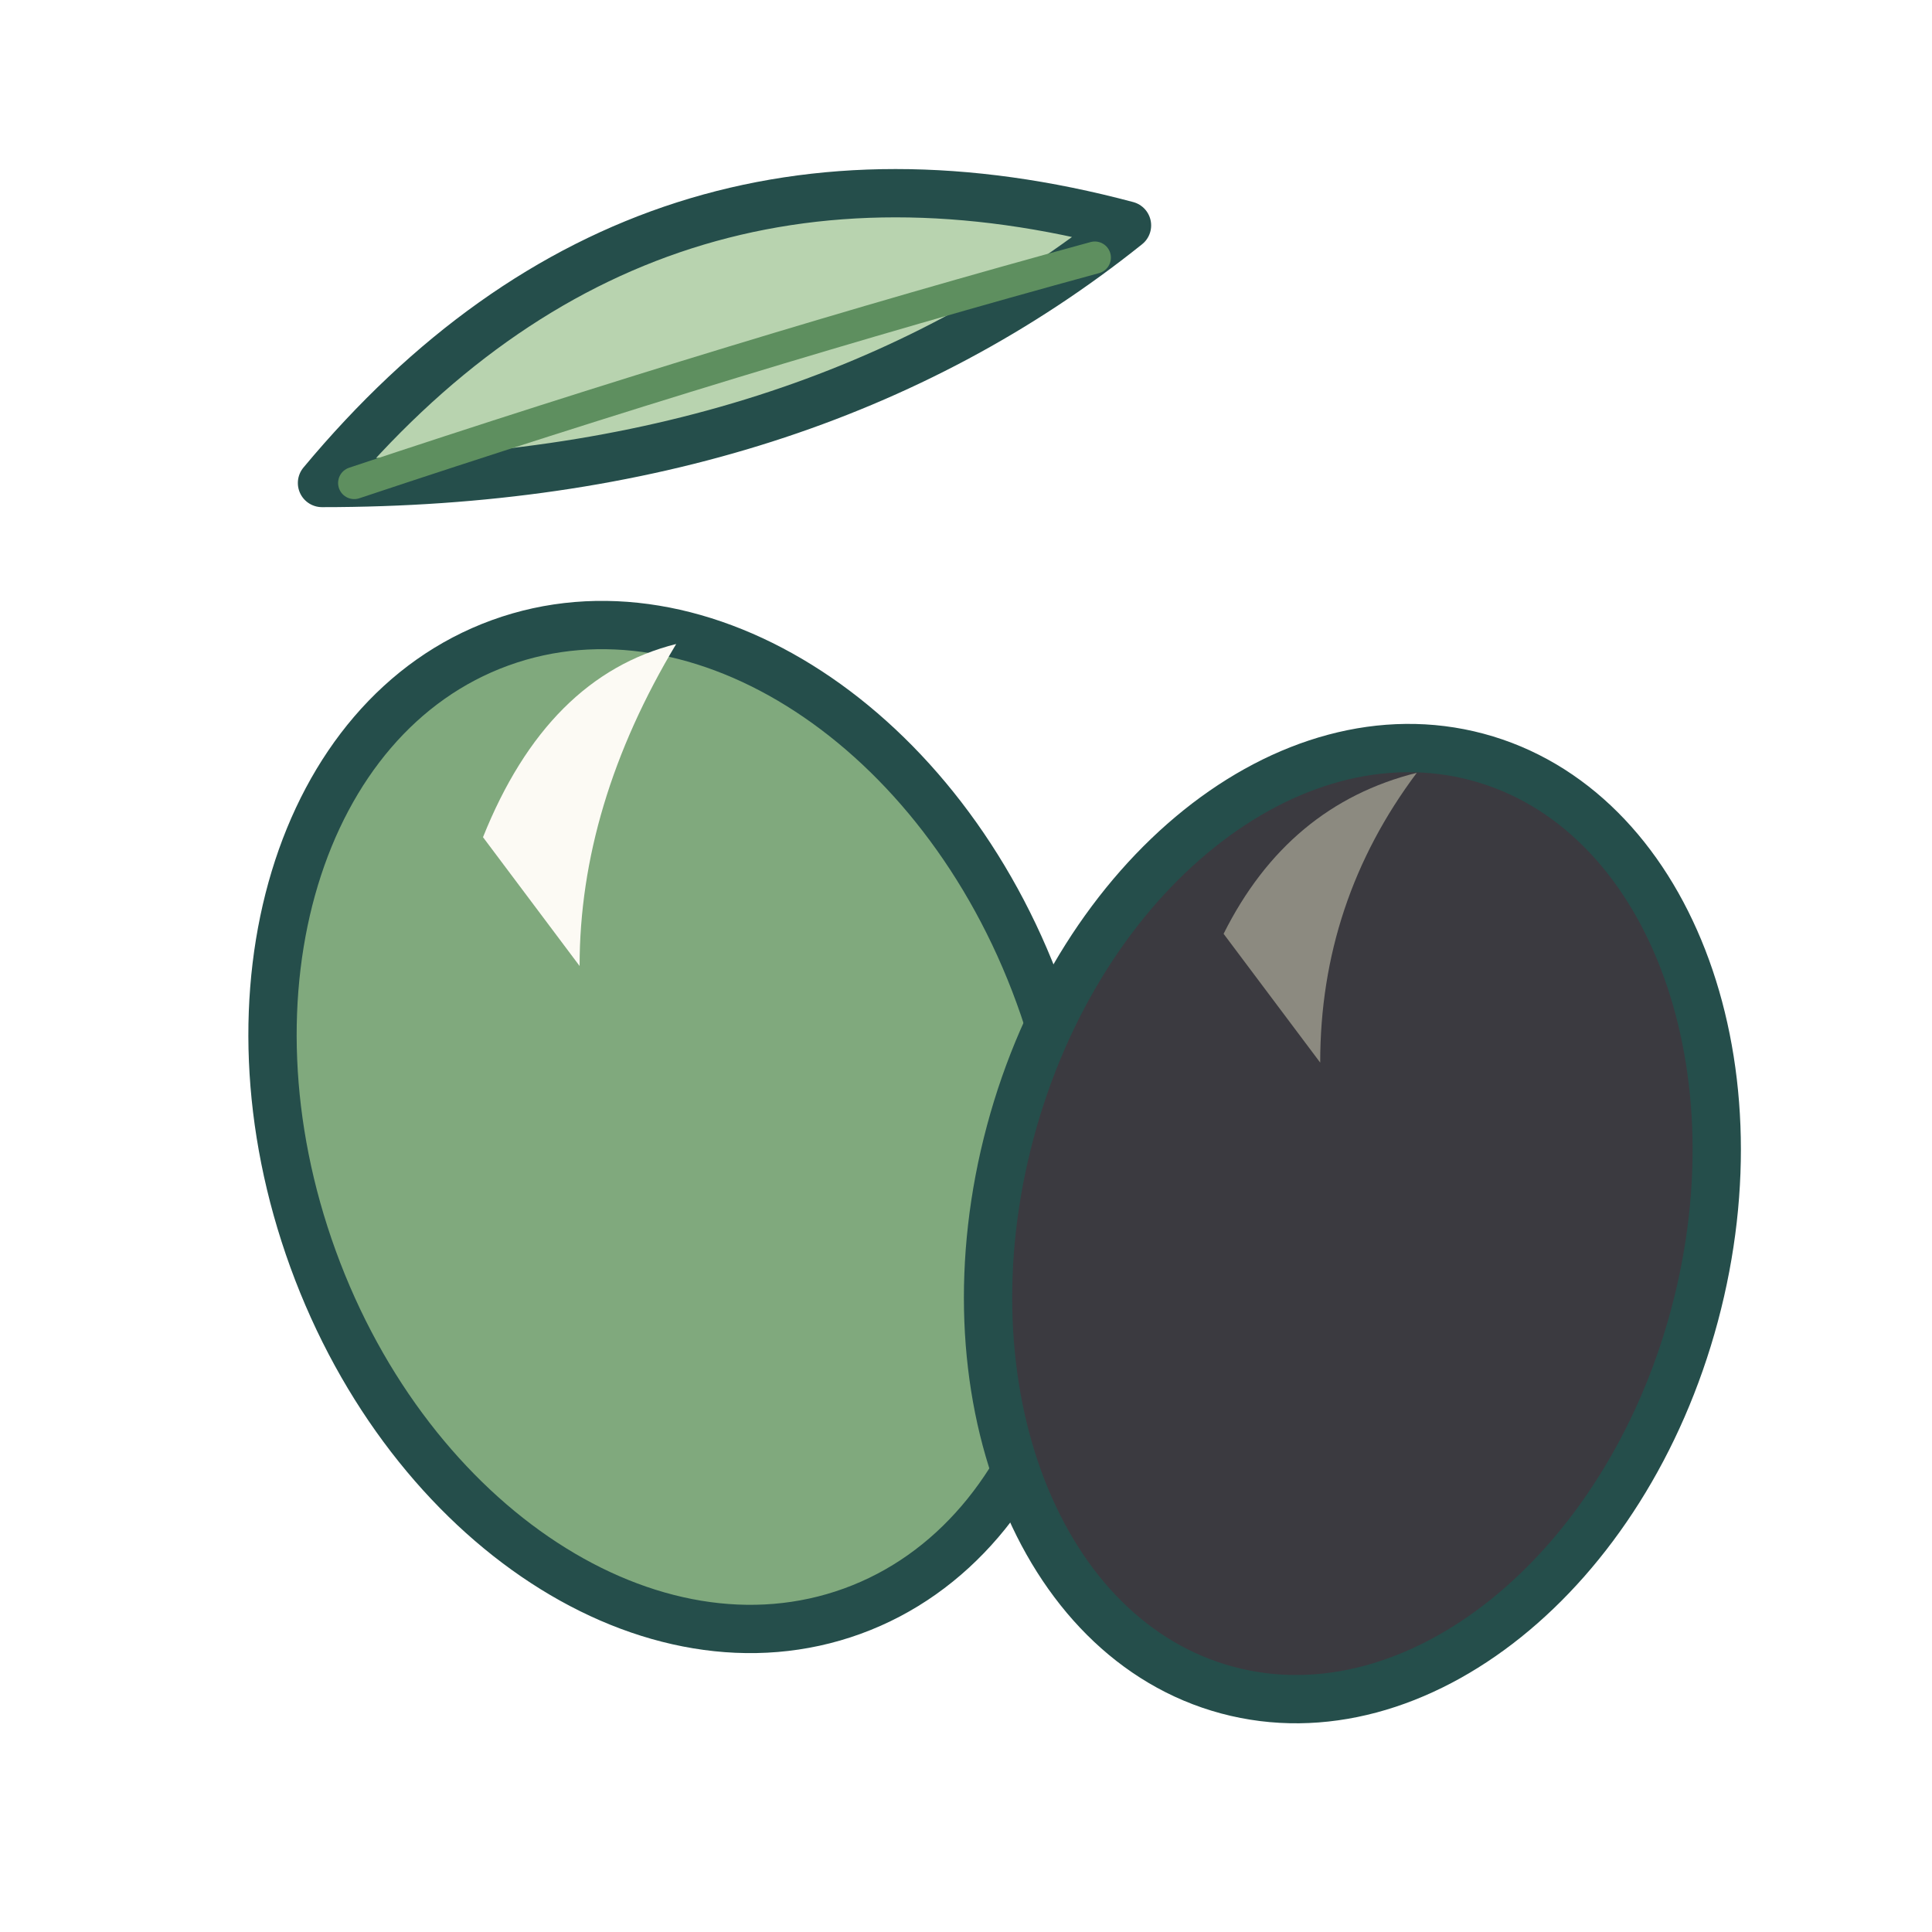
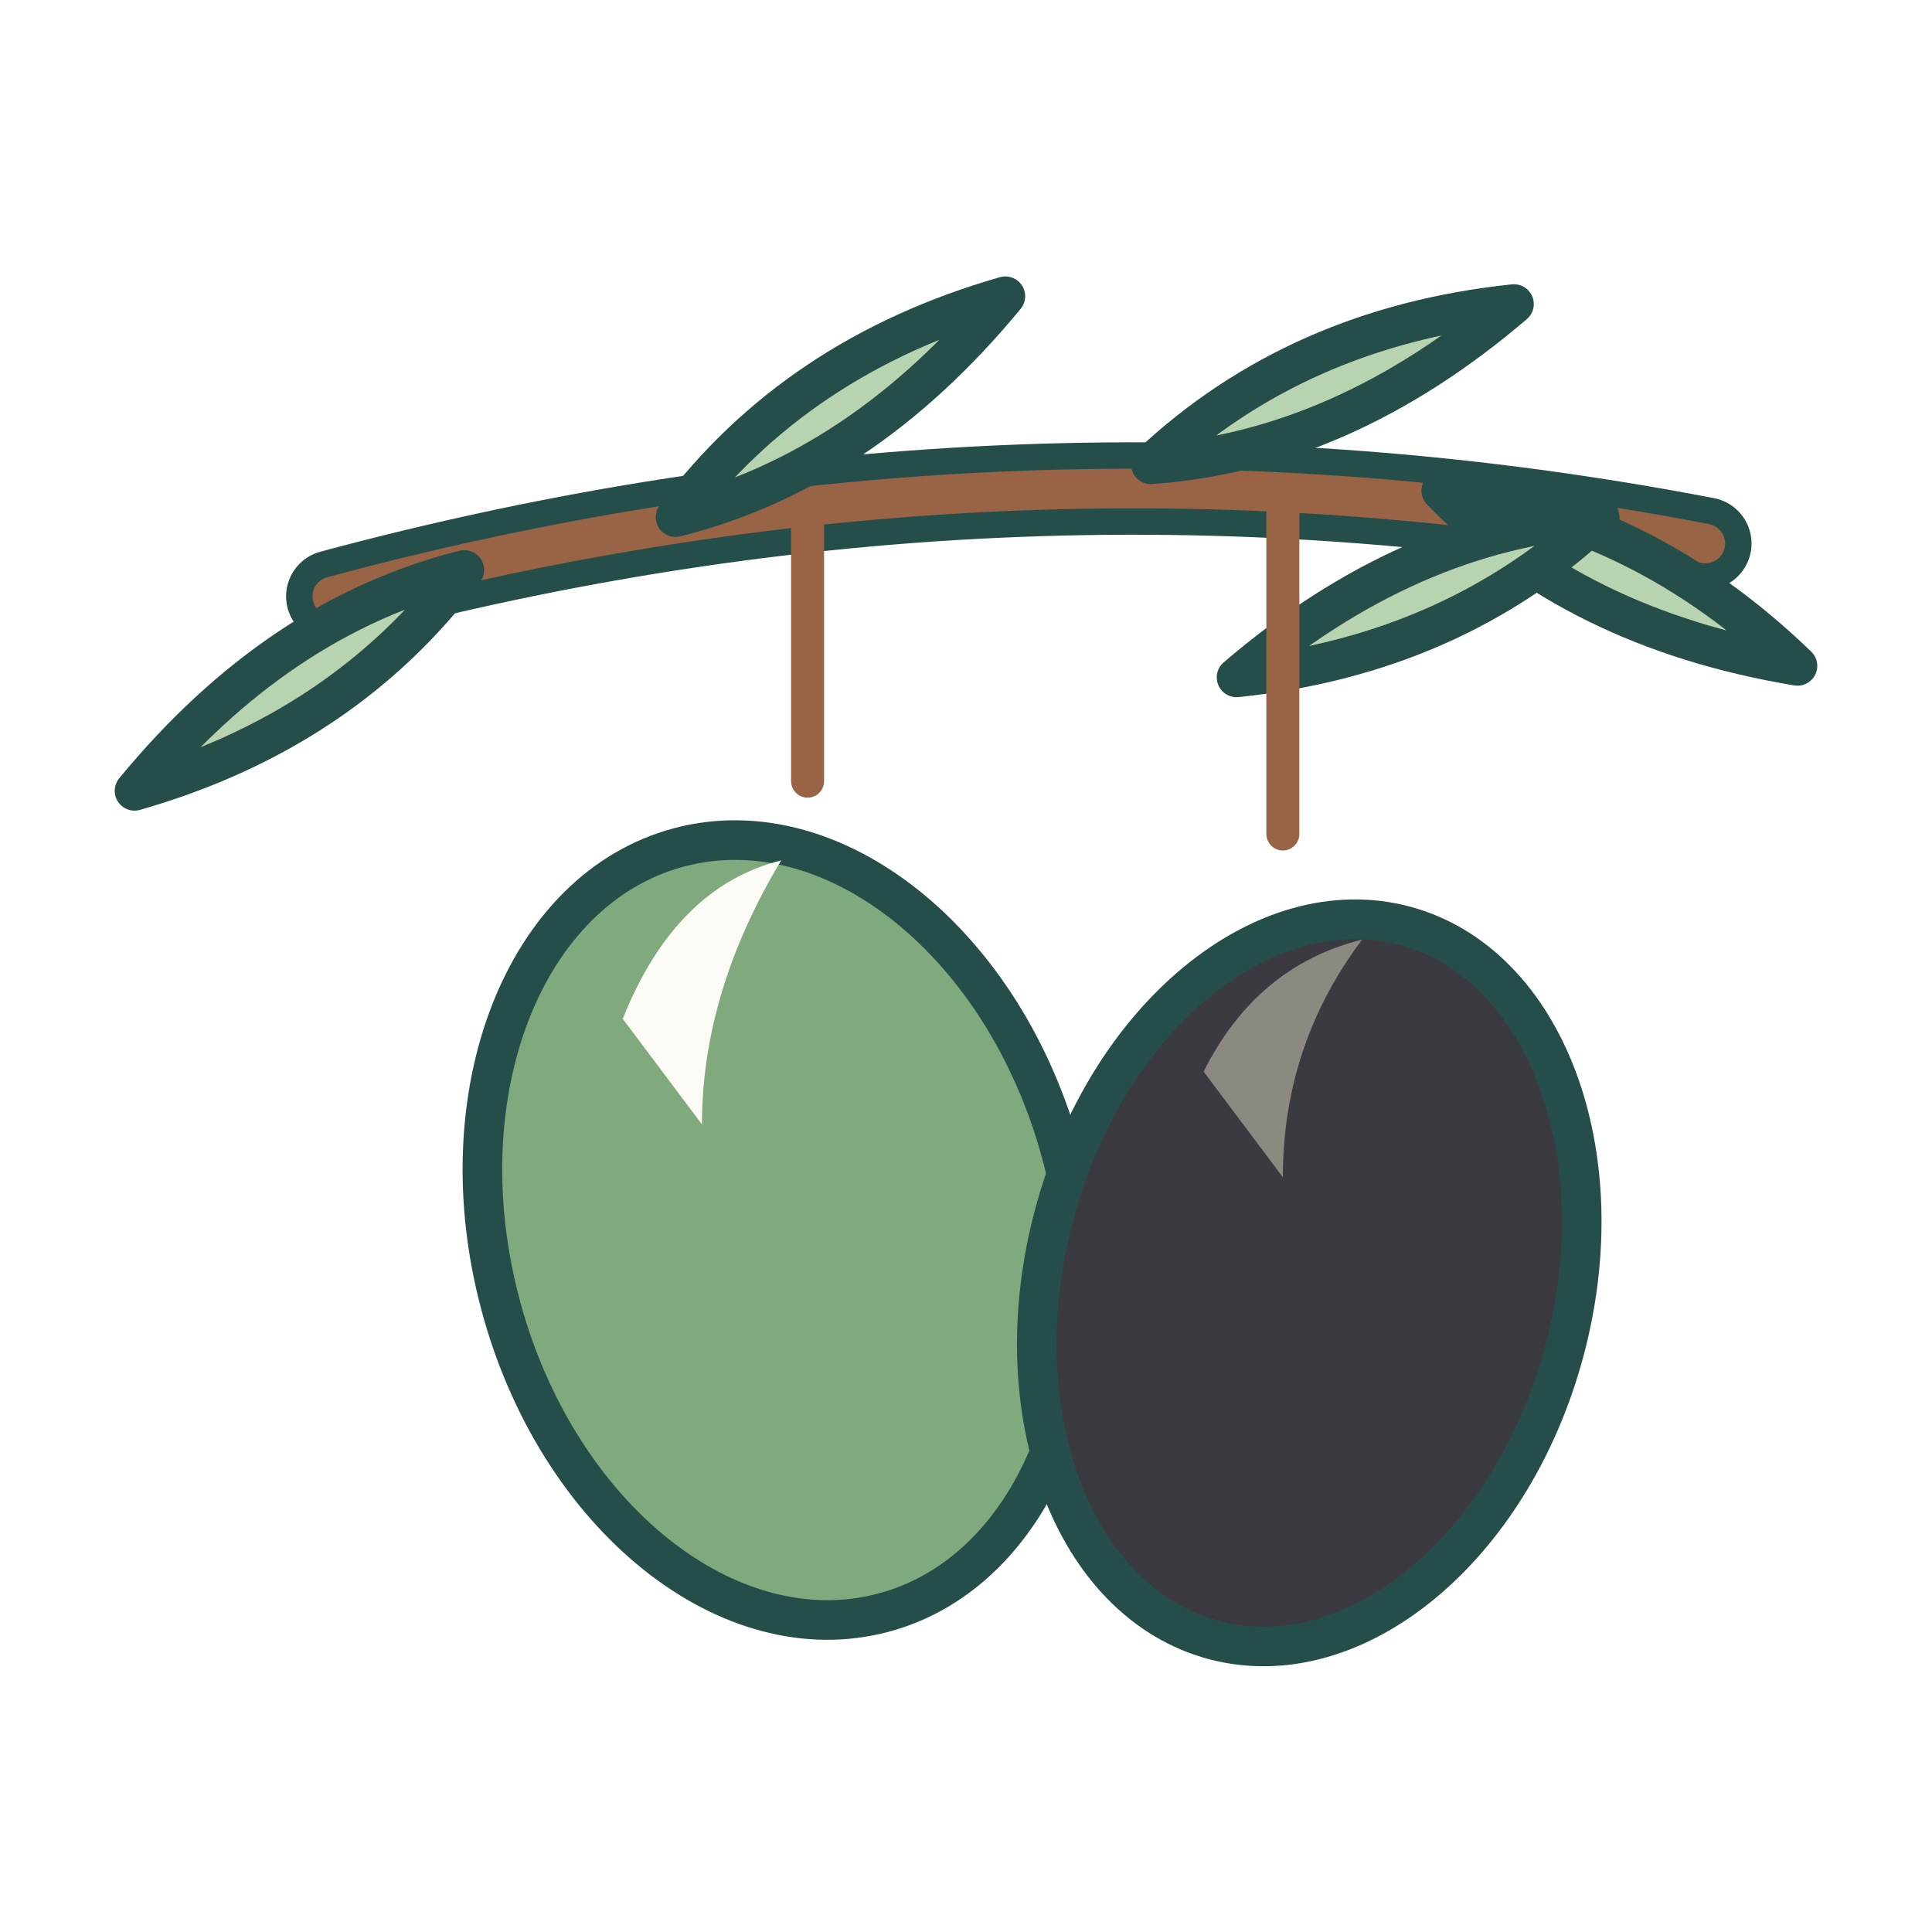
<svg xmlns="http://www.w3.org/2000/svg" viewBox="0 0 120 120">
  <g fill="none" stroke="#254E4B" stroke-width="3" stroke-linecap="round" stroke-linejoin="round">
-     <path d="M20 30Q40 6 70 14Q50 30 20 30Z" fill="#B8D3AF" />
-     <path d="M22 30Q46 22 68 16" stroke="#5E8F5F" stroke-width="2" />
-     <ellipse cx="42" cy="70" rx="24" ry="32" fill="#80A97D" transform="rotate(-20 42 70)" />
-     <path d="M30 52Q34 42 42 40Q36 50 36 60Z" fill="#FCFAF4" stroke="none" />
-     <ellipse cx="84" cy="76" rx="22" ry="30" fill="#3B3A40" transform="rotate(15 84 76)" />
-     <path d="M76 58Q80 50 88 48Q82 56 82 66Z" fill="#8C8A80" stroke="none" />
+     <g transform="translate(60 60) scale(0.82) translate(-56 -50)">
+       <path d="M8 22Q60 8 112 18" stroke="#254E4B" stroke-width="7" />
+       <path d="M8 22Q60 8 112 18" stroke="#996445" stroke-width="3" />
+       <path d="M0 0Q14 -6 30 -2Q14 4 0 0Z" fill="#B8D3AF" transform="translate(18 20) rotate(150)" />
+       <path d="M0 0Q14 -6 30 -2Q14 4 0 0Z" fill="#B8D3AF" transform="translate(34 16) rotate(-30)" />
+       <path d="M0 0Q14 -6 30 -2Q14 4 0 0Z" fill="#B8D3AF" transform="translate(70 12) rotate(-20)" />
+       <path d="M0 0Q14 -6 30 -2Q14 4 0 0Z" fill="#B8D3AF" transform="translate(92 14) rotate(30)" />
+       <path d="M0 0Q14 -6 30 -2Q14 4 0 0Z" fill="#B8D3AF" transform="translate(104 16) rotate(160)" />
+       <path d="M44 16V36M80 14V40" stroke="#996445" stroke-width="2.5" />
+       <ellipse cx="42" cy="70" rx="22" ry="30" fill="#80A97D" transform="rotate(-15 42 70)" />
+       <path d="M30 54Q34 44 42 42Q36 52 36 62Z" fill="#FCFAF4" stroke="none" />
+       <ellipse cx="82" cy="74" rx="20" ry="28" fill="#3B3A40" transform="rotate(15 82 74)" />
+       <path d="M74 58Q78 50 86 48Q80 56 80 66Z" fill="#8C8A80" stroke="none" />
+     </g>
  </g>
</svg>
